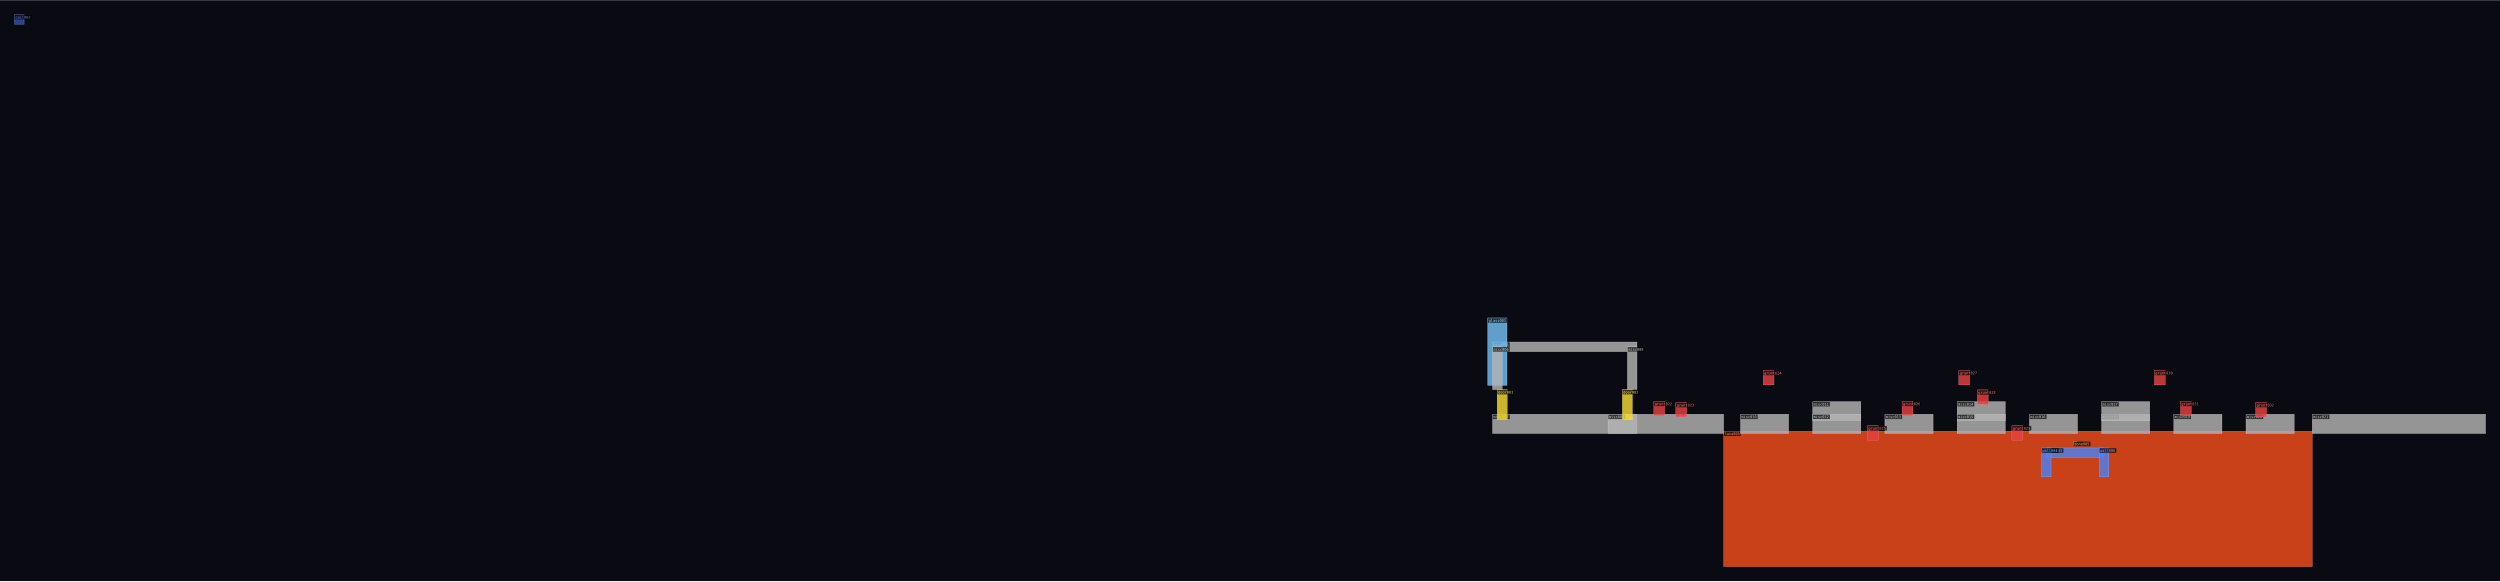
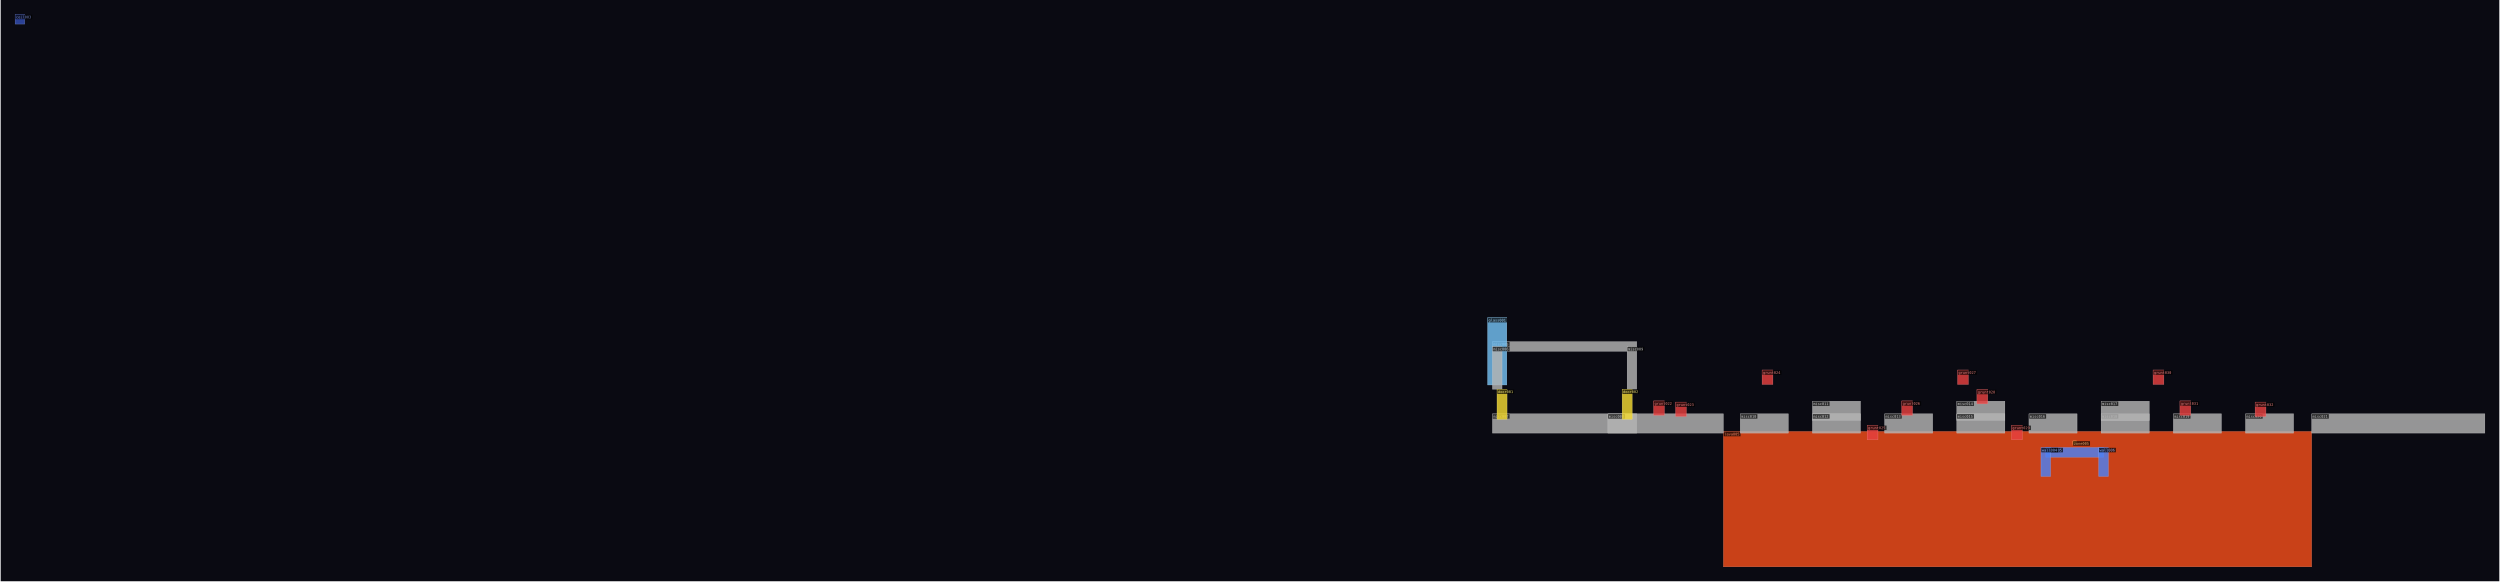
- <svg xmlns="http://www.w3.org/2000/svg" viewBox="-128 -128 16616 3860.67" width="2800" height="651" font-family="monospace">
-   <rect x="-128" y="-128" width="16616" height="3860.67" fill="#0a0a12" />
-   <rect x="11328" y="2736.67" width="3912" height="900" fill="#f24d1a" fill-opacity="0.82" stroke="#f78b6a" stroke-width="2" />
-   <rect x="11330" y="2738.67" width="112.16" height="30" fill="#000000" fill-opacity="0.7" />
-   <text x="11334" y="2762.67" font-size="24" fill="#f78b6a">lava005</text>
+ <svg xmlns="http://www.w3.org/2000/svg" viewBox="-128 -128 16616 3865.33" width="2800" height="651" font-family="monospace">
+   <rect x="-128" y="-128" width="16616" height="3865.33" fill="#0a0a12" />
+   <rect x="11328" y="2741.33" width="3912" height="900" fill="#f24d1a" fill-opacity="0.82" stroke="#f78b6a" stroke-width="2" />
+   <rect x="11330" y="2743.33" width="112.16" height="30" fill="#000000" fill-opacity="0.7" />
+   <text x="11334" y="2767.33" font-size="24" fill="#f78b6a">lava005</text>
  <rect x="15240" y="2624" width="1152" height="128" fill="#b3b3b3" fill-opacity="0.82" stroke="#cdcdcd" stroke-width="2" />
  <rect x="15242" y="2626" width="112.16" height="30" fill="#000000" fill-opacity="0.7" />
  <text x="15246" y="2650" font-size="24" fill="#cdcdcd">misc021</text>
  <rect x="9792" y="2624" width="960" height="128" fill="#b3b3b3" fill-opacity="0.82" stroke="#cdcdcd" stroke-width="2" />
  <rect x="9794" y="2626" width="112.16" height="30" fill="#000000" fill-opacity="0.7" />
  <text x="9798" y="2650" font-size="24" fill="#cdcdcd">misc007</text>
  <rect x="10560" y="2624" width="768" height="128" fill="#b3b3b3" fill-opacity="0.82" stroke="#cdcdcd" stroke-width="2" />
  <rect x="10562" y="2626" width="112.16" height="30" fill="#000000" fill-opacity="0.7" />
  <text x="10566" y="2650" font-size="24" fill="#cdcdcd">misc008</text>
  <rect x="9792" y="2144" width="960" height="64" fill="#b3b3b3" fill-opacity="0.82" stroke="#cdcdcd" stroke-width="2" />
  <rect x="9794" y="2146" width="112.16" height="30" fill="#000000" fill-opacity="0.7" />
  <text x="9798" y="2170" font-size="24" fill="#cdcdcd">misc005</text>
  <rect x="9760" y="1984" width="128" height="448" fill="#73bff2" fill-opacity="0.82" stroke="#a4d6f7" stroke-width="2" />
  <rect x="9762" y="1986" width="127.04" height="30" fill="#000000" fill-opacity="0.7" />
  <text x="9766" y="2010" font-size="24" fill="#a4d6f7">glass001</text>
  <rect x="14800" y="2624" width="320" height="128" fill="#b3b3b3" fill-opacity="0.82" stroke="#cdcdcd" stroke-width="2" />
  <rect x="14802" y="2626" width="112.16" height="30" fill="#000000" fill-opacity="0.7" />
  <text x="14806" y="2650" font-size="24" fill="#cdcdcd">misc020</text>
  <rect x="14320" y="2624" width="320" height="128" fill="#b3b3b3" fill-opacity="0.82" stroke="#cdcdcd" stroke-width="2" />
  <rect x="14322" y="2626" width="112.16" height="30" fill="#000000" fill-opacity="0.7" />
  <text x="14326" y="2650" font-size="24" fill="#cdcdcd">misc019</text>
  <rect x="11920" y="2540" width="320" height="128" fill="#b3b3b3" fill-opacity="0.82" stroke="#cdcdcd" stroke-width="2" />
  <rect x="11922" y="2542" width="112.16" height="30" fill="#000000" fill-opacity="0.7" />
  <text x="11926" y="2566" font-size="24" fill="#cdcdcd">misc011</text>
  <rect x="13840" y="2624" width="320" height="128" fill="#b3b3b3" fill-opacity="0.82" stroke="#cdcdcd" stroke-width="2" />
  <rect x="13842" y="2626" width="112.16" height="30" fill="#000000" fill-opacity="0.7" />
  <text x="13846" y="2650" font-size="24" fill="#cdcdcd">misc018</text>
  <rect x="13360" y="2624" width="320" height="128" fill="#b3b3b3" fill-opacity="0.82" stroke="#cdcdcd" stroke-width="2" />
  <rect x="13362" y="2626" width="112.16" height="30" fill="#000000" fill-opacity="0.7" />
  <text x="13366" y="2650" font-size="24" fill="#cdcdcd">misc016</text>
  <rect x="12880" y="2540" width="320" height="128" fill="#b3b3b3" fill-opacity="0.82" stroke="#cdcdcd" stroke-width="2" />
  <rect x="12882" y="2542" width="112.16" height="30" fill="#000000" fill-opacity="0.7" />
  <text x="12886" y="2566" font-size="24" fill="#cdcdcd">misc014</text>
  <rect x="13840" y="2540" width="320" height="128" fill="#b3b3b3" fill-opacity="0.82" stroke="#cdcdcd" stroke-width="2" />
  <rect x="13842" y="2542" width="112.16" height="30" fill="#000000" fill-opacity="0.7" />
  <text x="13846" y="2566" font-size="24" fill="#cdcdcd">misc017</text>
  <rect x="11440" y="2624" width="320" height="128" fill="#b3b3b3" fill-opacity="0.82" stroke="#cdcdcd" stroke-width="2" />
  <rect x="11442" y="2626" width="112.16" height="30" fill="#000000" fill-opacity="0.7" />
  <text x="11446" y="2650" font-size="24" fill="#cdcdcd">misc010</text>
  <rect x="11920" y="2624" width="320" height="128" fill="#b3b3b3" fill-opacity="0.82" stroke="#cdcdcd" stroke-width="2" />
  <rect x="11922" y="2626" width="112.16" height="30" fill="#000000" fill-opacity="0.7" />
  <text x="11926" y="2650" font-size="24" fill="#cdcdcd">misc012</text>
  <rect x="12400" y="2624" width="320" height="128" fill="#b3b3b3" fill-opacity="0.82" stroke="#cdcdcd" stroke-width="2" />
  <rect x="12402" y="2626" width="112.16" height="30" fill="#000000" fill-opacity="0.7" />
  <text x="12406" y="2650" font-size="24" fill="#cdcdcd">misc013</text>
  <rect x="12880" y="2624" width="320" height="128" fill="#b3b3b3" fill-opacity="0.82" stroke="#cdcdcd" stroke-width="2" />
  <rect x="12882" y="2626" width="112.16" height="30" fill="#000000" fill-opacity="0.7" />
  <text x="12886" y="2650" font-size="24" fill="#cdcdcd">misc015</text>
  <rect x="13472" y="2848" width="384" height="64" fill="#4d80f2" fill-opacity="0.82" stroke="#8bacf7" stroke-width="2" />
  <rect x="13474" y="2850" width="112.16" height="30" fill="#000000" fill-opacity="0.7" />
  <text x="13478" y="2874" font-size="24" fill="#8bacf7">wall005</text>
  <rect x="10688" y="2176" width="64" height="284" fill="#b3b3b3" fill-opacity="0.82" stroke="#cdcdcd" stroke-width="2" />
  <rect x="10690" y="2178" width="112.16" height="30" fill="#000000" fill-opacity="0.7" />
  <text x="10694" y="2202" font-size="24" fill="#cdcdcd">misc009</text>
  <rect x="9792" y="2176" width="64" height="284" fill="#b3b3b3" fill-opacity="0.82" stroke="#cdcdcd" stroke-width="2" />
  <rect x="9794" y="2178" width="112.16" height="30" fill="#000000" fill-opacity="0.7" />
  <text x="9798" y="2202" font-size="24" fill="#cdcdcd">misc006</text>
  <rect x="10654.67" y="2460" width="66.67" height="200" fill="#f2d933" fill-opacity="0.82" stroke="#f7e67a" stroke-width="2" />
  <rect x="10656.67" y="2462" width="112.16" height="30" fill="#000000" fill-opacity="0.7" />
  <text x="10660.67" y="2486" font-size="24" fill="#f7e67a">door002</text>
  <rect x="9822.67" y="2460" width="66.67" height="200" fill="#f2d933" fill-opacity="0.82" stroke="#f7e67a" stroke-width="2" />
  <rect x="9824.67" y="2462" width="112.16" height="30" fill="#000000" fill-opacity="0.7" />
  <text x="9828.67" y="2486" font-size="24" fill="#f7e67a">door001</text>
  <rect x="13824" y="2848" width="64" height="192" fill="#4d80f2" fill-opacity="0.82" stroke="#8bacf7" stroke-width="2" />
  <rect x="13826" y="2850" width="112.16" height="30" fill="#000000" fill-opacity="0.7" />
  <text x="13830" y="2874" font-size="24" fill="#8bacf7">wall006</text>
  <rect x="13440" y="2848" width="64" height="192" fill="#4d80f2" fill-opacity="0.82" stroke="#8bacf7" stroke-width="2" />
  <rect x="13442" y="2850" width="112.16" height="30" fill="#000000" fill-opacity="0.7" />
  <text x="13446" y="2874" font-size="24" fill="#8bacf7">wall004</text>
  <rect x="13244" y="2700" width="72" height="96" fill="#e64040" fill-opacity="0.82" stroke="#ee8383" stroke-width="2" />
  <rect x="13246" y="2702" width="127.04" height="30" fill="#000000" fill-opacity="0.7" />
  <text x="13250" y="2726" font-size="24" fill="#ee8383">grunt029</text>
  <rect x="12284" y="2700" width="72" height="96" fill="#e64040" fill-opacity="0.82" stroke="#ee8383" stroke-width="2" />
  <rect x="12286" y="2702" width="127.04" height="30" fill="#000000" fill-opacity="0.7" />
  <text x="12290" y="2726" font-size="24" fill="#ee8383">grunt025</text>
  <rect x="14864" y="2545.99" width="72" height="96" fill="#e64040" fill-opacity="0.82" stroke="#ee8383" stroke-width="2" />
  <rect x="14866" y="2547.99" width="127.04" height="30" fill="#000000" fill-opacity="0.7" />
  <text x="14870" y="2571.99" font-size="24" fill="#ee8383">grunt032</text>
  <rect x="13014" y="2461.94" width="72" height="96" fill="#e64040" fill-opacity="0.82" stroke="#ee8383" stroke-width="2" />
  <rect x="13016" y="2463.94" width="127.04" height="30" fill="#000000" fill-opacity="0.7" />
  <text x="13020" y="2487.94" font-size="24" fill="#ee8383">grunt028</text>
-   <rect x="11009.92" y="2545.93" width="72" height="96" fill="#e64040" fill-opacity="0.82" stroke="#ee8383" stroke-width="2" />
-   <rect x="11011.92" y="2547.93" width="127.04" height="30" fill="#000000" fill-opacity="0.7" />
-   <text x="11015.92" y="2571.93" font-size="24" fill="#ee8383">grunt023</text>
-   <rect x="14190.66" y="2332.67" width="72" height="96" fill="#e64040" fill-opacity="0.82" stroke="#ee8383" stroke-width="2" />
-   <rect x="14192.66" y="2334.67" width="127.04" height="30" fill="#000000" fill-opacity="0.7" />
-   <text x="14196.66" y="2358.67" font-size="24" fill="#ee8383">grunt030</text>
-   <rect x="12890.66" y="2332.67" width="72" height="96" fill="#e64040" fill-opacity="0.82" stroke="#ee8383" stroke-width="2" />
-   <rect x="12892.66" y="2334.67" width="127.04" height="30" fill="#000000" fill-opacity="0.7" />
-   <text x="12896.66" y="2358.67" font-size="24" fill="#ee8383">grunt027</text>
-   <rect x="11590.66" y="2332.67" width="72" height="96" fill="#e64040" fill-opacity="0.82" stroke="#ee8383" stroke-width="2" />
-   <rect x="11592.66" y="2334.67" width="127.04" height="30" fill="#000000" fill-opacity="0.7" />
-   <text x="11596.66" y="2358.67" font-size="24" fill="#ee8383">grunt024</text>
+   <rect x="11009.99" y="2545.99" width="72" height="96" fill="#e64040" fill-opacity="0.82" stroke="#ee8383" stroke-width="2" />
+   <rect x="11011.99" y="2547.99" width="127.04" height="30" fill="#000000" fill-opacity="0.7" />
+   <text x="11015.99" y="2571.99" font-size="24" fill="#ee8383">grunt023</text>
+   <rect x="14185.33" y="2332.44" width="72" height="96" fill="#e64040" fill-opacity="0.82" stroke="#ee8383" stroke-width="2" />
+   <rect x="14187.33" y="2334.44" width="127.04" height="30" fill="#000000" fill-opacity="0.7" />
+   <text x="14191.33" y="2358.44" font-size="24" fill="#ee8383">grunt030</text>
+   <rect x="12885.33" y="2332.44" width="72" height="96" fill="#e64040" fill-opacity="0.82" stroke="#ee8383" stroke-width="2" />
+   <rect x="12887.33" y="2334.44" width="127.04" height="30" fill="#000000" fill-opacity="0.7" />
+   <text x="12891.33" y="2358.44" font-size="24" fill="#ee8383">grunt027</text>
+   <rect x="11585.33" y="2332.44" width="72" height="96" fill="#e64040" fill-opacity="0.82" stroke="#ee8383" stroke-width="2" />
+   <rect x="11587.33" y="2334.44" width="127.04" height="30" fill="#000000" fill-opacity="0.7" />
+   <text x="11591.33" y="2358.44" font-size="24" fill="#ee8383">grunt024</text>
  <rect x="14364" y="2537.99" width="72" height="96" fill="#e64040" fill-opacity="0.82" stroke="#ee8383" stroke-width="2" />
  <rect x="14366" y="2539.99" width="127.04" height="30" fill="#000000" fill-opacity="0.7" />
  <text x="14370" y="2563.99" font-size="24" fill="#ee8383">grunt031</text>
  <rect x="12514" y="2537.99" width="72" height="96" fill="#e64040" fill-opacity="0.82" stroke="#ee8383" stroke-width="2" />
  <rect x="12516" y="2539.99" width="127.04" height="30" fill="#000000" fill-opacity="0.7" />
  <text x="12520" y="2563.99" font-size="24" fill="#ee8383">grunt026</text>
  <rect x="10864" y="2537.99" width="72" height="96" fill="#e64040" fill-opacity="0.82" stroke="#ee8383" stroke-width="2" />
  <rect x="10866" y="2539.99" width="127.04" height="30" fill="#000000" fill-opacity="0.7" />
  <text x="10870" y="2563.99" font-size="24" fill="#ee8383">grunt022</text>
  <rect x="-32" y="-32" width="64" height="64" fill="#334db3" fill-opacity="0.82" stroke="#7a8bcd" stroke-width="2" />
  <rect x="-30" y="-30" width="112.16" height="30" fill="#000000" fill-opacity="0.7" />
  <text x="-26" y="-6" font-size="24" fill="#7a8bcd">ceil003</text>
  <rect x="13652" y="2804" width="24" height="24" fill="#f28c26" fill-opacity="0.82" stroke="#f7b472" stroke-width="2" />
  <rect x="13654" y="2806" width="112.16" height="30" fill="#000000" fill-opacity="0.7" />
  <text x="13658" y="2830" font-size="24" fill="#f7b472">zone005</text>
</svg>
